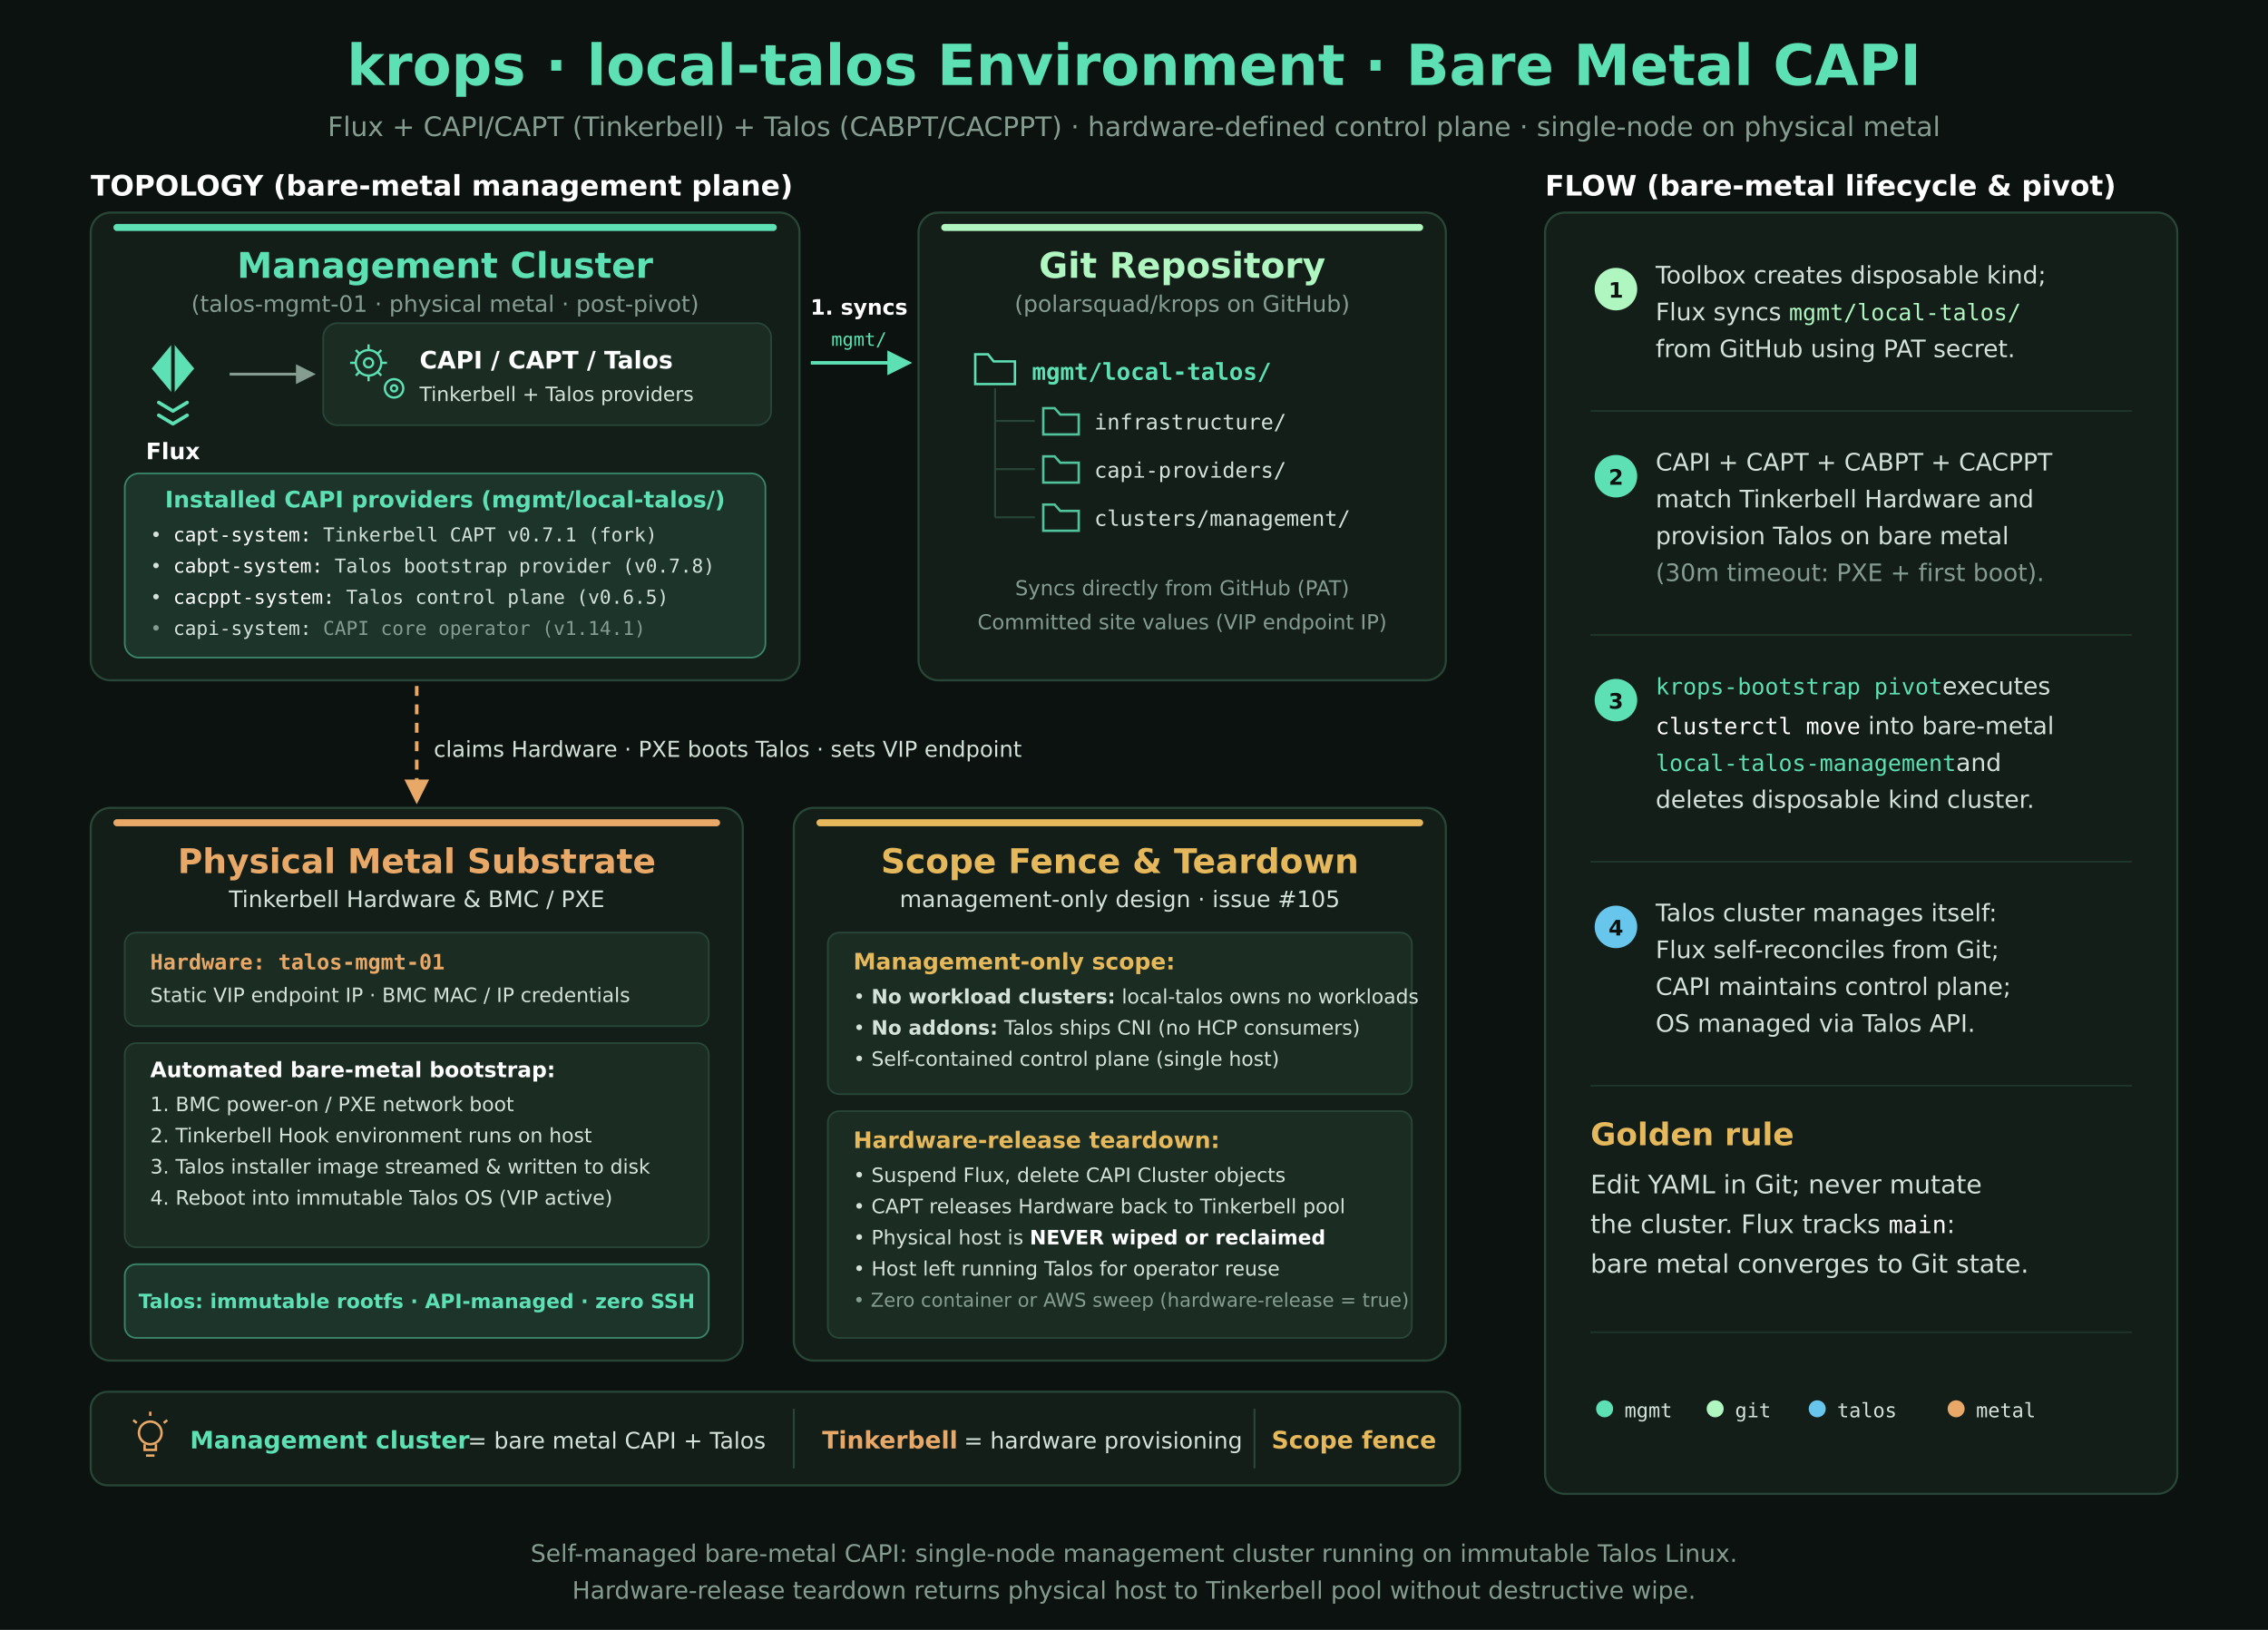
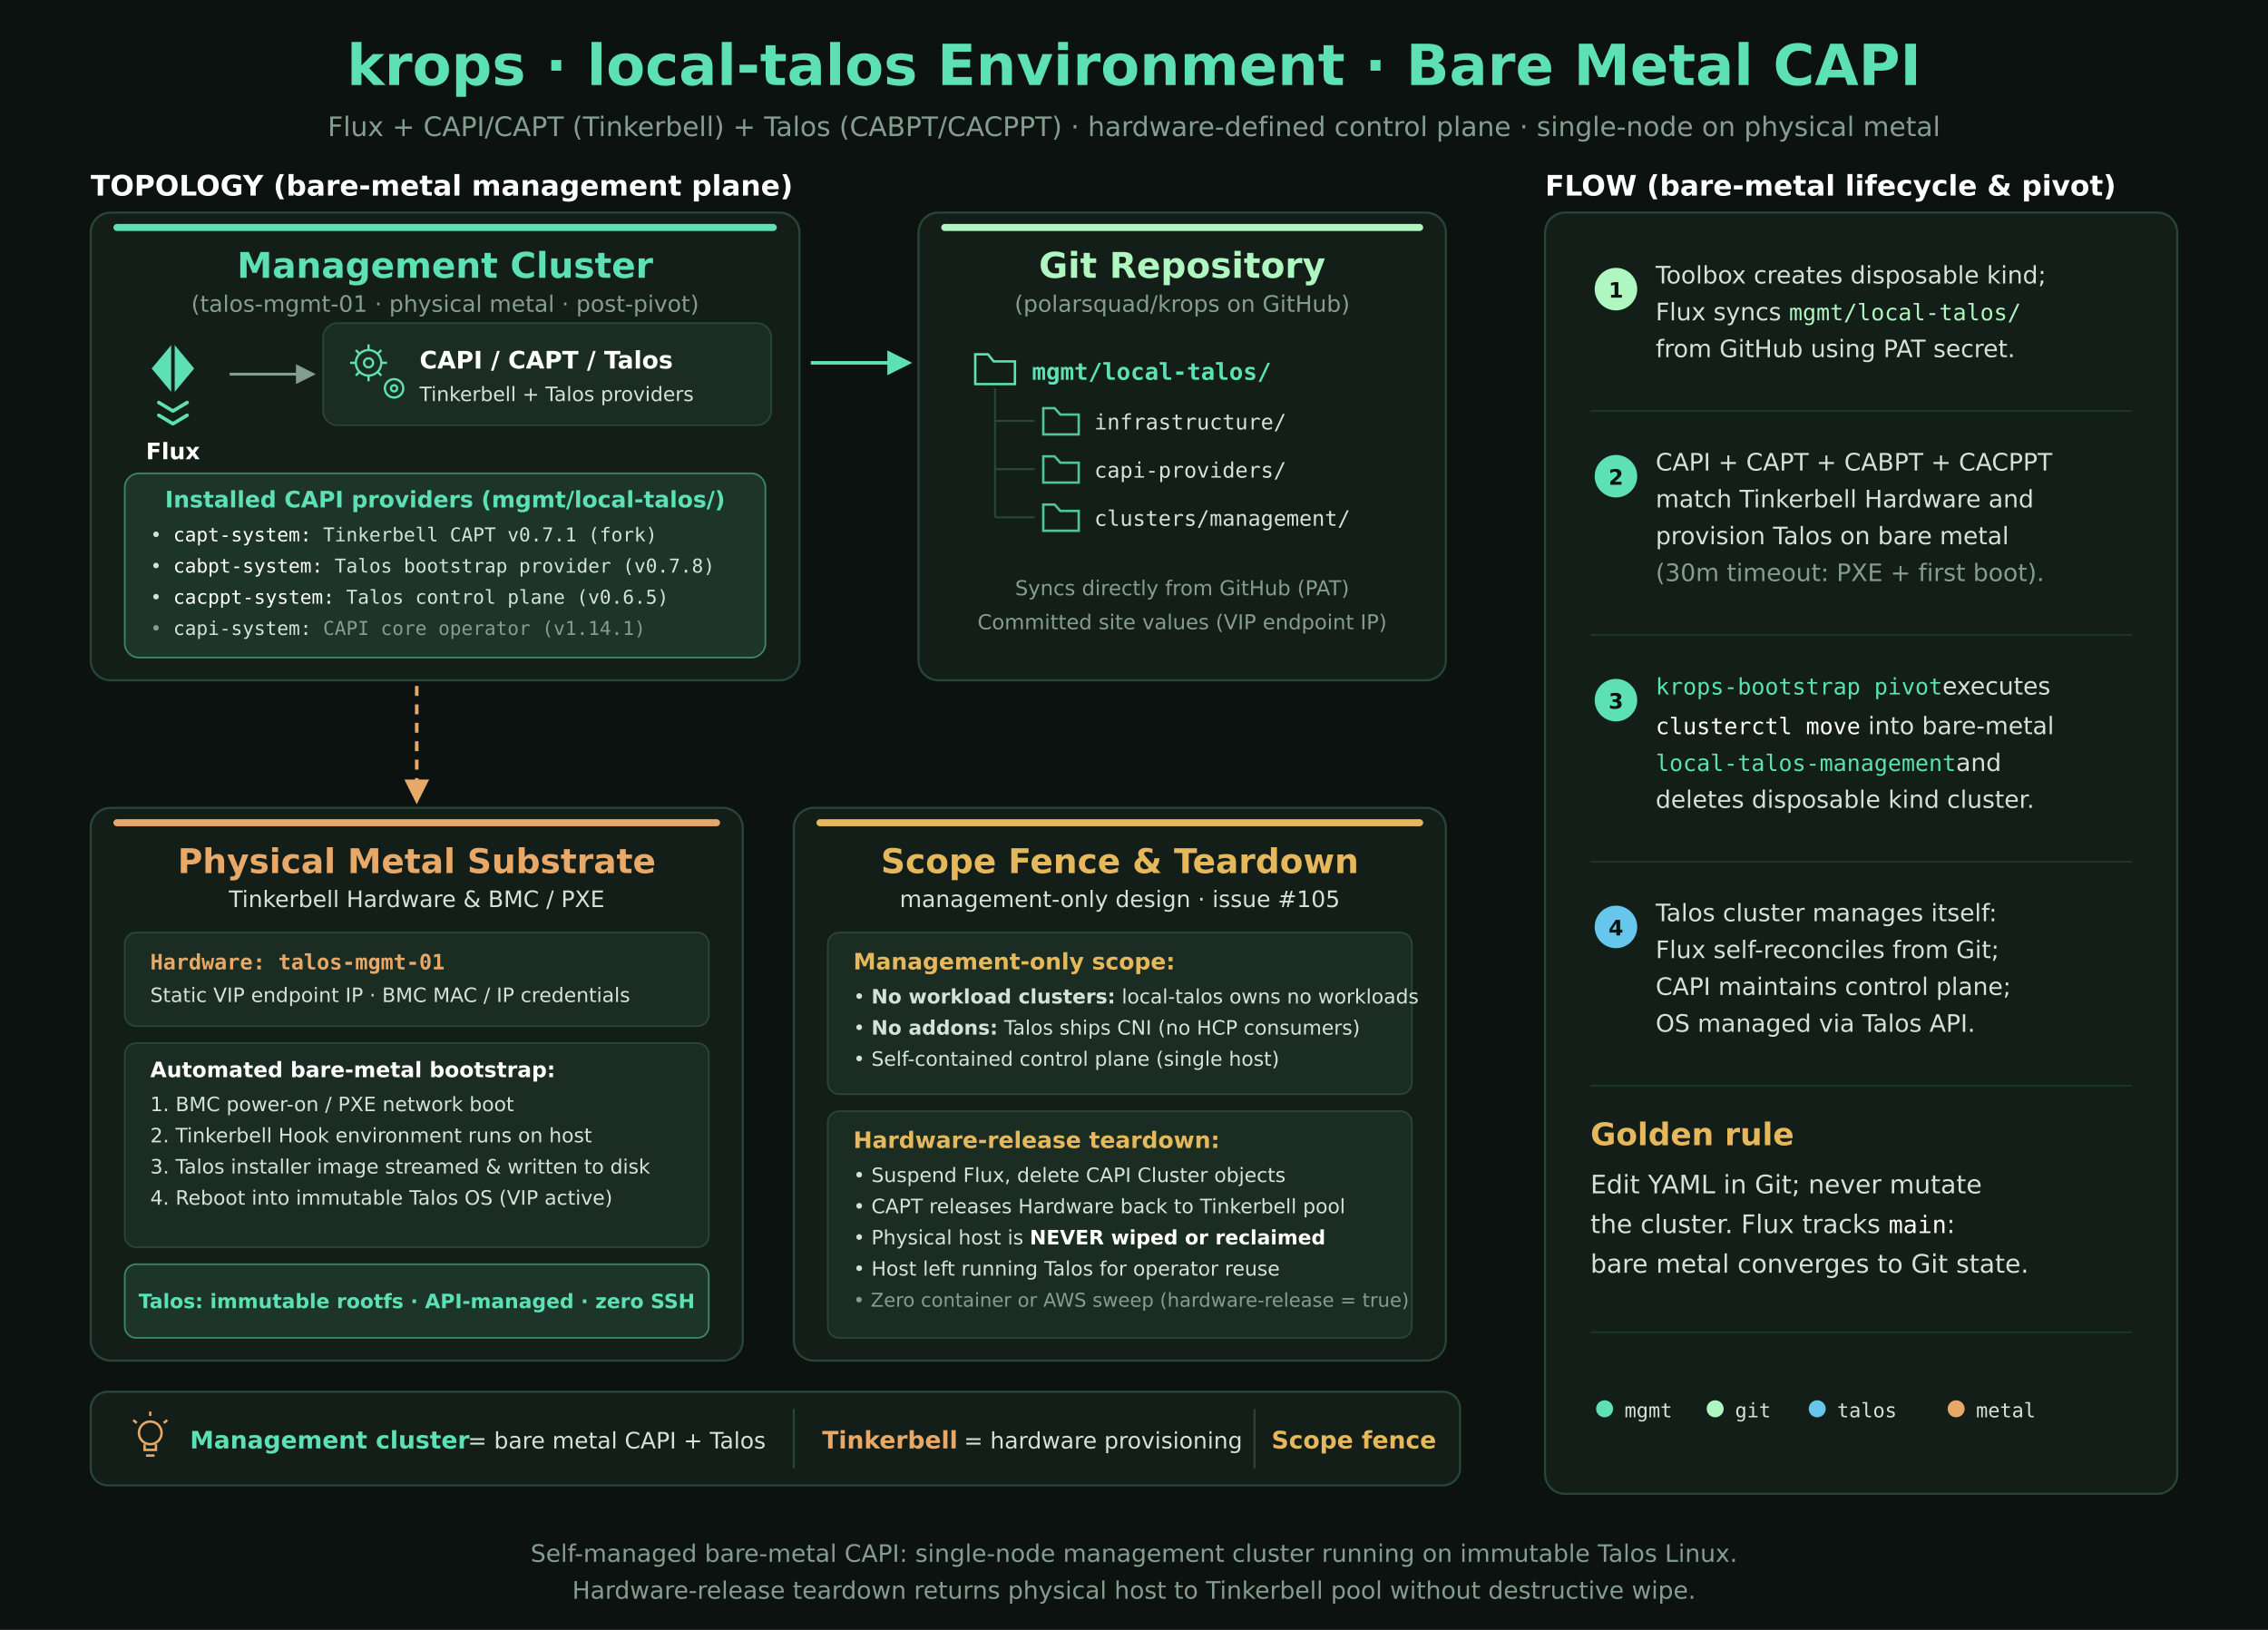
<svg xmlns="http://www.w3.org/2000/svg" width="1600" height="1150" viewBox="0 0 1600 1150">
  <defs>
    <marker id="arrow-teal" viewBox="0 0 10 10" refX="8" refY="5" markerWidth="7" markerHeight="7" orient="auto-start-reverse">
      <path d="M0,0 L10,5 L0,10 z" fill="#5CE0B4" />
    </marker>
    <marker id="arrow-gray" viewBox="0 0 10 10" refX="8" refY="5" markerWidth="7" markerHeight="7" orient="auto-start-reverse">
      <path d="M0,0 L10,5 L0,10 z" fill="#859D91" />
    </marker>
    <marker id="arrow-purple" viewBox="0 0 10 10" refX="8" refY="5" markerWidth="7" markerHeight="7" orient="auto-start-reverse">
      <path d="M0,0 L10,5 L0,10 z" fill="#B0F6C0" />
    </marker>
    <marker id="arrow-blue" viewBox="0 0 10 10" refX="8" refY="5" markerWidth="7" markerHeight="7" orient="auto-start-reverse">
      <path d="M0,0 L10,5 L0,10 z" fill="#68C5EB" />
    </marker>
    <marker id="arrow-amber" viewBox="0 0 10 10" refX="8" refY="5" markerWidth="7" markerHeight="7" orient="auto-start-reverse">
      <path d="M0,0 L10,5 L0,10 z" fill="#E8A868" />
    </marker>
  </defs>
  <rect width="1600" height="1150" fill="#0C120F" />
  <text x="800" y="60" text-anchor="middle" font-family="DejaVu Sans" font-size="40" font-weight="bold" fill="#5CE0B4">krops · local-talos Environment · Bare Metal CAPI</text>
  <text x="800" y="96" text-anchor="middle" font-family="DejaVu Sans" font-size="19" fill="#859D91">Flux + CAPI/CAPT (Tinkerbell) + Talos (CABPT/CACPPT) · hardware-defined control plane · single-node on physical metal</text>
  <text x="64" y="138" font-family="DejaVu Sans" font-size="20" font-weight="bold" fill="#FFFFFF">TOPOLOGY (bare-metal management plane)</text>
  <text x="1090" y="138" font-family="DejaVu Sans" font-size="20" font-weight="bold" fill="#FFFFFF">FLOW (bare-metal lifecycle &amp; pivot)</text>
  <line x1="572" y1="256" x2="640" y2="256" stroke="#5CE0B4" stroke-width="2.5" marker-end="url(#arrow-teal)" />
-   <text x="606" y="222" text-anchor="middle" font-family="DejaVu Sans" font-size="15" font-weight="bold" fill="#FFFFFF">1. syncs</text>
-   <text x="606" y="244" text-anchor="middle" font-family="DejaVu Sans Mono" font-size="13" fill="#5CE0B4">mgmt/</text>
  <path d="M294,484 V564" fill="none" stroke="#E8A868" stroke-width="2.5" stroke-dasharray="7,6" marker-end="url(#arrow-amber)" />
-   <text x="306" y="534" font-family="DejaVu Sans" font-size="15.5" fill="#D4E2DA">claims Hardware · PXE boots Talos · sets VIP endpoint</text>
  <rect x="64" y="150" width="500" height="330" rx="14" fill="#131E18" stroke="#284637" stroke-width="1.5" />
  <rect x="80" y="158" width="468" height="5" rx="2.5" fill="#5CE0B4" />
  <text x="314" y="196" text-anchor="middle" font-family="DejaVu Sans" font-size="25" font-weight="bold" fill="#5CE0B4">Management Cluster</text>
  <text x="314" y="220" text-anchor="middle" font-family="DejaVu Sans" font-size="16" fill="#859D91">(talos-mgmt-01 · physical metal · post-pivot)</text>
  <g transform="translate(122,260)">
    <path d="M0,-18 L15,0 L0,18 L-15,0 Z" fill="#5CE0B4" />
    <line x1="0" y1="-18" x2="0" y2="18" stroke="#131E18" stroke-width="2.5" />
    <path d="M-10,24 L0,30 L10,24" fill="none" stroke="#5CE0B4" stroke-width="2.5" stroke-linecap="round" stroke-linejoin="round" />
    <path d="M-10,33 L0,39 L10,33" fill="none" stroke="#5CE0B4" stroke-width="2.5" stroke-linecap="round" stroke-linejoin="round" />
  </g>
  <text x="122" y="324" text-anchor="middle" font-family="DejaVu Sans" font-size="16" font-weight="bold" fill="#FFFFFF">Flux</text>
  <line x1="162" y1="264" x2="220" y2="264" stroke="#859D91" stroke-width="2" marker-end="url(#arrow-gray)" />
  <rect x="228" y="228" width="316" height="72" rx="10" fill="#1B2C23" stroke="#284637" stroke-width="1.2" />
  <g stroke="#5CE0B4" stroke-width="1.6" fill="none">
    <circle cx="260" cy="256" r="9" />
    <circle cx="260" cy="256" r="3.2" />
    <g>
      <line x1="260" y1="243" x2="260" y2="247" />
      <line x1="260" y1="265" x2="260" y2="269" />
      <line x1="247" y1="256" x2="251" y2="256" />
      <line x1="269" y1="256" x2="273" y2="256" />
      <line x1="251" y1="247" x2="254" y2="250" />
      <line x1="266" y1="262" x2="269" y2="265" />
      <line x1="251" y1="265" x2="254" y2="262" />
      <line x1="266" y1="250" x2="269" y2="247" />
    </g>
    <circle cx="278" cy="274" r="6.5" />
    <circle cx="278" cy="274" r="2.2" />
  </g>
  <text x="296" y="260" font-family="DejaVu Sans" font-size="17" font-weight="bold" fill="#FFFFFF">CAPI / CAPT / Talos</text>
  <text x="296" y="283" font-family="DejaVu Sans" font-size="14" fill="#D4E2DA">Tinkerbell + Talos providers</text>
  <rect x="88" y="334" width="452" height="130" rx="10" fill="#5CE0B4" fill-opacity="0.12" stroke="#5CE0B4" stroke-opacity="0.5" stroke-width="1.2" />
  <text x="314" y="358" text-anchor="middle" font-family="DejaVu Sans" font-size="16" font-weight="bold" fill="#5CE0B4">Installed CAPI providers (mgmt/local-talos/)</text>
  <text x="106" y="382" font-family="DejaVu Sans Mono" font-size="13.5" fill="#D4E2DA">• <tspan fill="#FFFFFF">capt-system:</tspan> Tinkerbell CAPT v0.7.1 (fork)</text>
  <text x="106" y="404" font-family="DejaVu Sans Mono" font-size="13.5" fill="#D4E2DA">• <tspan fill="#FFFFFF">cabpt-system:</tspan> Talos bootstrap provider (v0.7.8)</text>
  <text x="106" y="426" font-family="DejaVu Sans Mono" font-size="13.5" fill="#D4E2DA">• <tspan fill="#FFFFFF">cacppt-system:</tspan> Talos control plane (v0.6.5)</text>
  <text x="106" y="448" font-family="DejaVu Sans Mono" font-size="13.5" fill="#859D91">• <tspan fill="#D4E2DA">capi-system:</tspan> CAPI core operator (v1.14.1)</text>
  <rect x="648" y="150" width="372" height="330" rx="14" fill="#131E18" stroke="#284637" stroke-width="1.5" />
  <rect x="664" y="158" width="340" height="5" rx="2.5" fill="#B0F6C0" />
  <text x="834" y="196" text-anchor="middle" font-family="DejaVu Sans" font-size="25" font-weight="bold" fill="#B0F6C0">Git Repository</text>
  <text x="834" y="220" text-anchor="middle" font-family="DejaVu Sans" font-size="16" fill="#859D91">(polarsquad/krops on GitHub)</text>
  <g fill="none" stroke-width="1.7">
    <path d="M688,250 h9 l4,5 h15 v16 h-28 z" stroke="#5CE0B4" />
    <path d="M736,288 h8 l4,4.5 h13 v14 h-25 z" stroke="#5CE0B4" stroke-opacity="0.85" />
    <path d="M736,322 h8 l4,4.5 h13 v14 h-25 z" stroke="#5CE0B4" stroke-opacity="0.85" />
    <path d="M736,356 h8 l4,4.5 h13 v14 h-25 z" stroke="#5CE0B4" stroke-opacity="0.85" />
  </g>
  <g stroke="#284637" stroke-width="1.4" fill="none">
    <path d="M702,274 V365 M702,297 h28 M702,331 h28 M702,365 h28" />
  </g>
  <text x="728" y="268" font-family="DejaVu Sans Mono" font-size="16.5" font-weight="bold" fill="#5CE0B4">mgmt/local-talos/</text>
  <text x="772" y="303" font-family="DejaVu Sans Mono" font-size="15" fill="#D4E2DA">infrastructure/</text>
  <text x="772" y="337" font-family="DejaVu Sans Mono" font-size="15" fill="#D4E2DA">capi-providers/</text>
  <text x="772" y="371" font-family="DejaVu Sans Mono" font-size="15" fill="#D4E2DA">clusters/management/</text>
  <text x="834" y="420" text-anchor="middle" font-family="DejaVu Sans" font-size="14.5" fill="#859D91">Syncs directly from GitHub (PAT)</text>
  <text x="834" y="444" text-anchor="middle" font-family="DejaVu Sans" font-size="14.5" fill="#859D91">Committed site values (VIP endpoint IP)</text>
  <rect x="64" y="570" width="460" height="390" rx="14" fill="#131E18" stroke="#284637" stroke-width="1.5" />
  <rect x="80" y="578" width="428" height="5" rx="2.5" fill="#E8A868" />
  <text x="294" y="616" text-anchor="middle" font-family="DejaVu Sans" font-size="24" font-weight="bold" fill="#E8A868">Physical Metal Substrate</text>
  <text x="294" y="640" text-anchor="middle" font-family="DejaVu Sans" font-size="16" fill="#D4E2DA">Tinkerbell Hardware &amp; BMC / PXE</text>
  <rect x="88" y="658" width="412" height="66" rx="8" fill="#1B2C23" stroke="#284637" stroke-width="1.2" />
  <text x="106" y="684" font-family="DejaVu Sans Mono" font-size="15" font-weight="bold" fill="#E8A868">Hardware: talos-mgmt-01</text>
  <text x="106" y="707" font-family="DejaVu Sans" font-size="14" fill="#D4E2DA">Static VIP endpoint IP · BMC MAC / IP credentials</text>
  <rect x="88" y="736" width="412" height="144" rx="8" fill="#1B2C23" stroke="#284637" stroke-width="1.2" />
  <text x="106" y="760" font-family="DejaVu Sans" font-size="15" font-weight="bold" fill="#FFFFFF">Automated bare-metal bootstrap:</text>
  <text x="106" y="784" font-family="DejaVu Sans" font-size="14" fill="#D4E2DA">1. BMC power-on / PXE network boot</text>
  <text x="106" y="806" font-family="DejaVu Sans" font-size="14" fill="#D4E2DA">2. Tinkerbell Hook environment runs on host</text>
  <text x="106" y="828" font-family="DejaVu Sans" font-size="14" fill="#D4E2DA">3. Talos installer image streamed &amp; written to disk</text>
  <text x="106" y="850" font-family="DejaVu Sans" font-size="14" fill="#D4E2DA">4. Reboot into immutable Talos OS (VIP active)</text>
  <rect x="88" y="892" width="412" height="52" rx="8" fill="#5CE0B4" fill-opacity="0.12" stroke="#5CE0B4" stroke-opacity="0.5" stroke-width="1.2" />
  <text x="294" y="923" text-anchor="middle" font-family="DejaVu Sans" font-size="14" font-weight="bold" fill="#5CE0B4">Talos: immutable rootfs · API-managed · zero SSH</text>
  <rect x="560" y="570" width="460" height="390" rx="14" fill="#131E18" stroke="#284637" stroke-width="1.5" />
  <rect x="576" y="578" width="428" height="5" rx="2.5" fill="#E5B85C" />
  <text x="790" y="616" text-anchor="middle" font-family="DejaVu Sans" font-size="24" font-weight="bold" fill="#E5B85C">Scope Fence &amp; Teardown</text>
  <text x="790" y="640" text-anchor="middle" font-family="DejaVu Sans" font-size="16" fill="#D4E2DA">management-only design · issue #105</text>
  <rect x="584" y="658" width="412" height="114" rx="8" fill="#1B2C23" stroke="#284637" stroke-width="1.2" />
  <text x="602" y="684" font-family="DejaVu Sans" font-size="16" font-weight="bold" fill="#E5B85C">Management-only scope:</text>
  <text x="602" y="708" font-family="DejaVu Sans" font-size="14" fill="#D4E2DA">• <tspan font-weight="bold">No workload clusters:</tspan> local-talos owns no workloads</text>
  <text x="602" y="730" font-family="DejaVu Sans" font-size="14" fill="#D4E2DA">• <tspan font-weight="bold">No addons:</tspan> Talos ships CNI (no HCP consumers)</text>
  <text x="602" y="752" font-family="DejaVu Sans" font-size="14" fill="#D4E2DA">• Self-contained control plane (single host)</text>
  <rect x="584" y="784" width="412" height="160" rx="8" fill="#1B2C23" stroke="#284637" stroke-width="1.2" />
  <text x="602" y="810" font-family="DejaVu Sans" font-size="16" font-weight="bold" fill="#E5B85C">Hardware-release teardown:</text>
  <text x="602" y="834" font-family="DejaVu Sans" font-size="14" fill="#D4E2DA">• Suspend Flux, delete CAPI Cluster objects</text>
  <text x="602" y="856" font-family="DejaVu Sans" font-size="14" fill="#D4E2DA">• CAPT releases Hardware back to Tinkerbell pool</text>
  <text x="602" y="878" font-family="DejaVu Sans" font-size="14" fill="#D4E2DA">• Physical host is <tspan font-weight="bold" fill="#FFFFFF">NEVER wiped or reclaimed</tspan>
  </text>
  <text x="602" y="900" font-family="DejaVu Sans" font-size="14" fill="#D4E2DA">• Host left running Talos for operator reuse</text>
  <text x="602" y="922" font-family="DejaVu Sans" font-size="13.5" fill="#859D91">• Zero container or AWS sweep (hardware-release = true)</text>
  <rect x="64" y="982" width="966" height="66" rx="12" fill="#131E18" stroke="#284637" stroke-width="1.5" />
  <g stroke="#E8A868" stroke-width="1.7" fill="none">
    <circle cx="106" cy="1011" r="8" />
    <path d="M102,1019 v4 h8 v-4 M103,1027 h6" />
    <line x1="106" y1="996" x2="106" y2="999" />
    <line x1="94" y1="1002" x2="96.5" y2="1004" />
    <line x1="118" y1="1002" x2="115.5" y2="1004" />
  </g>
  <text x="134" y="1022" font-family="DejaVu Sans" font-size="17" font-weight="bold" fill="#5CE0B4">Management cluster</text>
  <text x="330" y="1022" font-family="DejaVu Sans" font-size="16" fill="#D4E2DA">= bare metal CAPI + Talos</text>
  <line x1="560" y1="994" x2="560" y2="1036" stroke="#284637" stroke-width="1.4" />
  <text x="580" y="1022" font-family="DejaVu Sans" font-size="17" font-weight="bold" fill="#E8A868">Tinkerbell</text>
  <text x="680" y="1022" font-family="DejaVu Sans" font-size="16" fill="#D4E2DA">= hardware provisioning</text>
  <line x1="885" y1="994" x2="885" y2="1036" stroke="#284637" stroke-width="1.4" />
  <text x="897" y="1022" font-family="DejaVu Sans" font-size="17" font-weight="bold" fill="#E5B85C">Scope fence</text>
  <rect x="1090" y="150" width="446" height="904" rx="14" fill="#131E18" stroke="#284637" stroke-width="1.5" />
  <circle cx="1140" cy="204" r="15" fill="#B0F6C0" />
  <text x="1140" y="210" text-anchor="middle" font-family="DejaVu Sans" font-size="15" font-weight="bold" fill="#0C120F">1</text>
  <text x="1168" y="200" font-family="DejaVu Sans" font-size="17" fill="#D4E2DA">Toolbox creates disposable kind;</text>
  <text x="1168" y="226" font-family="DejaVu Sans" font-size="17" fill="#D4E2DA">Flux syncs <tspan font-family="DejaVu Sans Mono" font-size="16" fill="#B0F6C0">mgmt/local-talos/</tspan>
  </text>
  <text x="1168" y="252" font-family="DejaVu Sans" font-size="17" fill="#D4E2DA">from GitHub using PAT secret.</text>
  <line x1="1122" y1="290" x2="1504" y2="290" stroke="#1F362A" stroke-width="1.2" />
  <circle cx="1140" cy="336" r="15" fill="#5CE0B4" />
  <text x="1140" y="342" text-anchor="middle" font-family="DejaVu Sans" font-size="15" font-weight="bold" fill="#0C120F">2</text>
  <text x="1168" y="332" font-family="DejaVu Sans" font-size="17" fill="#D4E2DA">CAPI + CAPT + CABPT + CACPPT</text>
  <text x="1168" y="358" font-family="DejaVu Sans" font-size="17" fill="#D4E2DA">match Tinkerbell Hardware and</text>
  <text x="1168" y="384" font-family="DejaVu Sans" font-size="17" fill="#D4E2DA">provision Talos on bare metal</text>
  <text x="1168" y="410" font-family="DejaVu Sans" font-size="17" fill="#859D91">(30m timeout: PXE + first boot).</text>
  <line x1="1122" y1="448" x2="1504" y2="448" stroke="#1F362A" stroke-width="1.2" />
  <circle cx="1140" cy="494" r="15" fill="#5CE0B4" />
  <text x="1140" y="500" text-anchor="middle" font-family="DejaVu Sans" font-size="15" font-weight="bold" fill="#0C120F">3</text>
  <text x="1168" y="490" font-family="DejaVu Sans Mono" font-size="16" fill="#5CE0B4">krops-bootstrap pivot<tspan font-family="DejaVu Sans" font-size="17" fill="#D4E2DA"> executes</tspan>
  </text>
  <text x="1168" y="518" font-family="DejaVu Sans" font-size="17" fill="#D4E2DA">
    <tspan font-family="DejaVu Sans Mono" font-size="16" fill="#FFFFFF">clusterctl move</tspan> into bare-metal</text>
  <text x="1168" y="544" font-family="DejaVu Sans Mono" font-size="16" fill="#5CE0B4">local-talos-management<tspan font-family="DejaVu Sans" font-size="17" fill="#D4E2DA"> and</tspan>
  </text>
  <text x="1168" y="570" font-family="DejaVu Sans" font-size="17" fill="#D4E2DA">deletes disposable kind cluster.</text>
  <line x1="1122" y1="608" x2="1504" y2="608" stroke="#1F362A" stroke-width="1.2" />
  <circle cx="1140" cy="654" r="15" fill="#68C5EB" />
  <text x="1140" y="660" text-anchor="middle" font-family="DejaVu Sans" font-size="15" font-weight="bold" fill="#0C120F">4</text>
  <text x="1168" y="650" font-family="DejaVu Sans" font-size="17" fill="#D4E2DA">Talos cluster manages itself:</text>
  <text x="1168" y="676" font-family="DejaVu Sans" font-size="17" fill="#D4E2DA">Flux self-reconciles from Git;</text>
  <text x="1168" y="702" font-family="DejaVu Sans" font-size="17" fill="#D4E2DA">CAPI maintains control plane;</text>
  <text x="1168" y="728" font-family="DejaVu Sans" font-size="17" fill="#D4E2DA">OS managed via Talos API.</text>
  <line x1="1122" y1="766" x2="1504" y2="766" stroke="#1F362A" stroke-width="1.2" />
  <text x="1122" y="808" font-family="DejaVu Sans" font-size="22" font-weight="bold" fill="#E5B85C">Golden rule</text>
  <text x="1122" y="842" font-family="DejaVu Sans" font-size="18" fill="#D4E2DA">Edit YAML in Git; never mutate</text>
  <text x="1122" y="870" font-family="DejaVu Sans" font-size="18" fill="#D4E2DA">the cluster. Flux tracks <tspan font-family="DejaVu Sans Mono" font-size="17" fill="#FFFFFF">main</tspan>:</text>
  <text x="1122" y="898" font-family="DejaVu Sans" font-size="18" fill="#D4E2DA">bare metal converges to Git state.</text>
  <line x1="1122" y1="940" x2="1504" y2="940" stroke="#1F362A" stroke-width="1.2" />
  <circle cx="1132" cy="994" r="6" fill="#5CE0B4" />
  <text x="1146" y="1000" font-family="DejaVu Sans Mono" font-size="14" fill="#D4E2DA">mgmt</text>
  <circle cx="1210" cy="994" r="6" fill="#B0F6C0" />
  <text x="1224" y="1000" font-family="DejaVu Sans Mono" font-size="14" fill="#D4E2DA">git</text>
  <circle cx="1282" cy="994" r="6" fill="#68C5EB" />
  <text x="1296" y="1000" font-family="DejaVu Sans Mono" font-size="14" fill="#D4E2DA">talos</text>
  <circle cx="1380" cy="994" r="6" fill="#E8A868" />
  <text x="1394" y="1000" font-family="DejaVu Sans Mono" font-size="14" fill="#D4E2DA">metal</text>
  <text x="800" y="1102" text-anchor="middle" font-family="DejaVu Sans" font-size="17" fill="#859D91">Self-managed bare-metal CAPI: single-node management cluster running on immutable Talos Linux.</text>
  <text x="800" y="1128" text-anchor="middle" font-family="DejaVu Sans" font-size="17" fill="#859D91">Hardware-release teardown returns physical host to Tinkerbell pool without destructive wipe.</text>
</svg>
